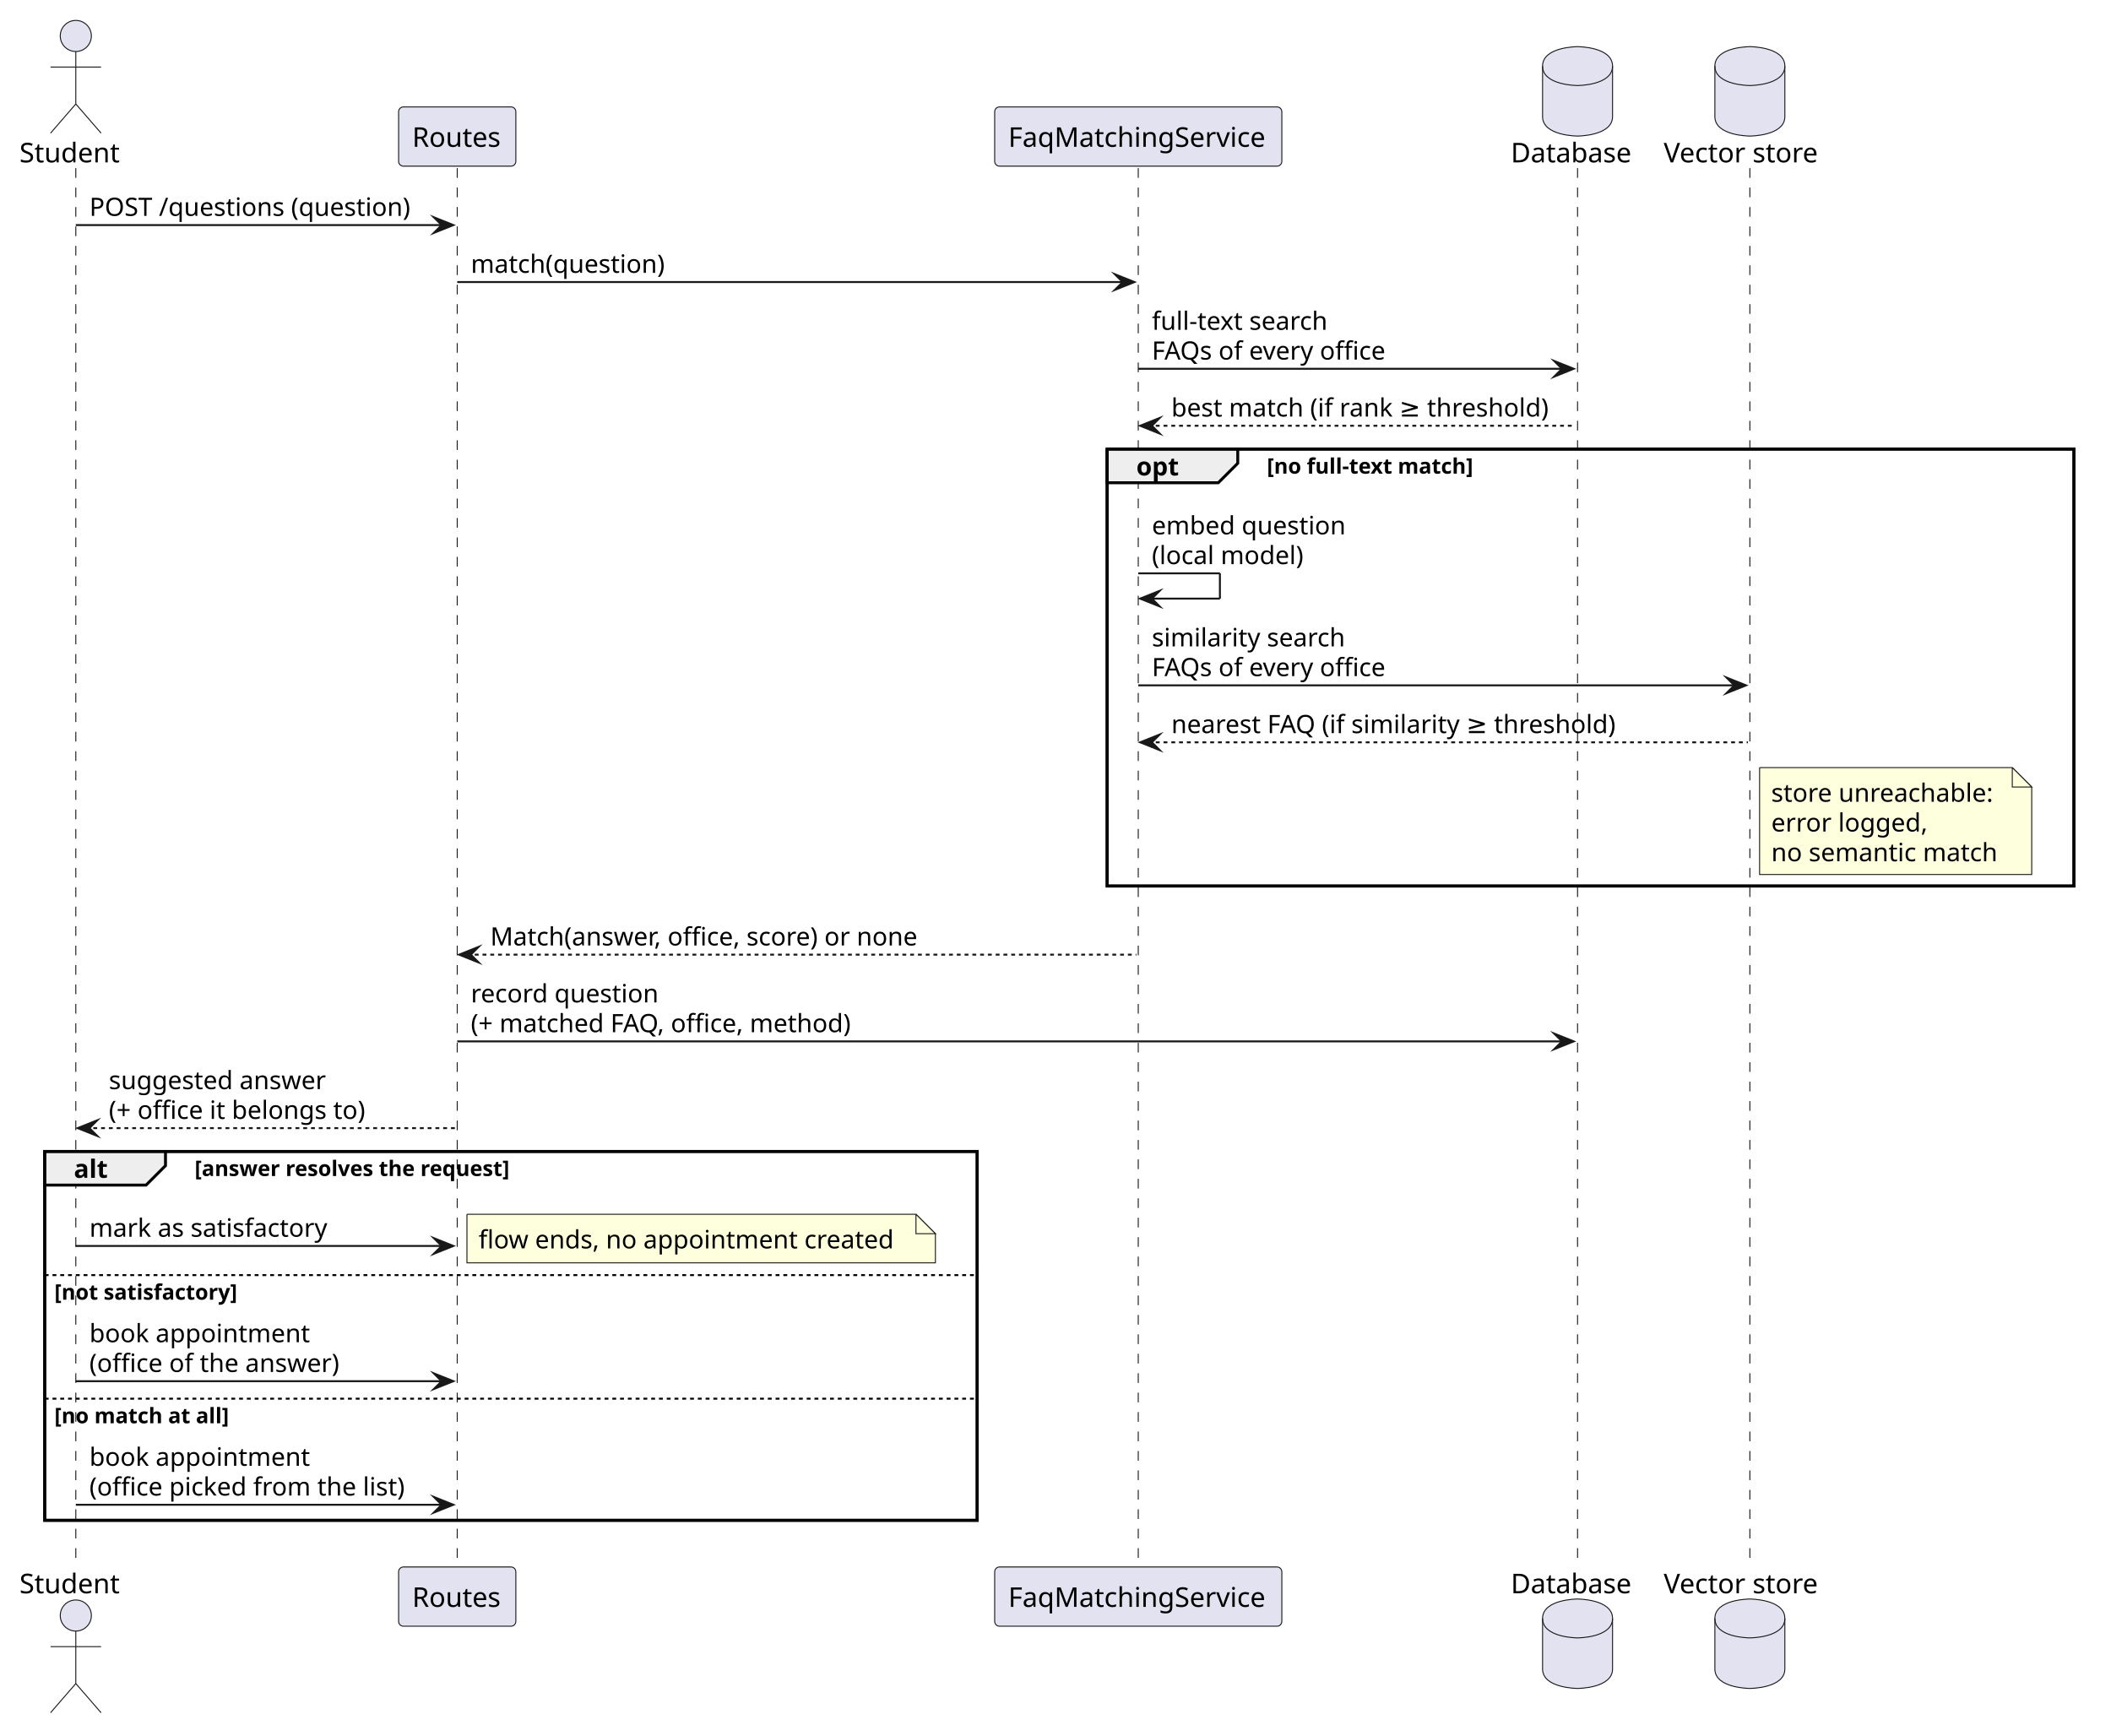
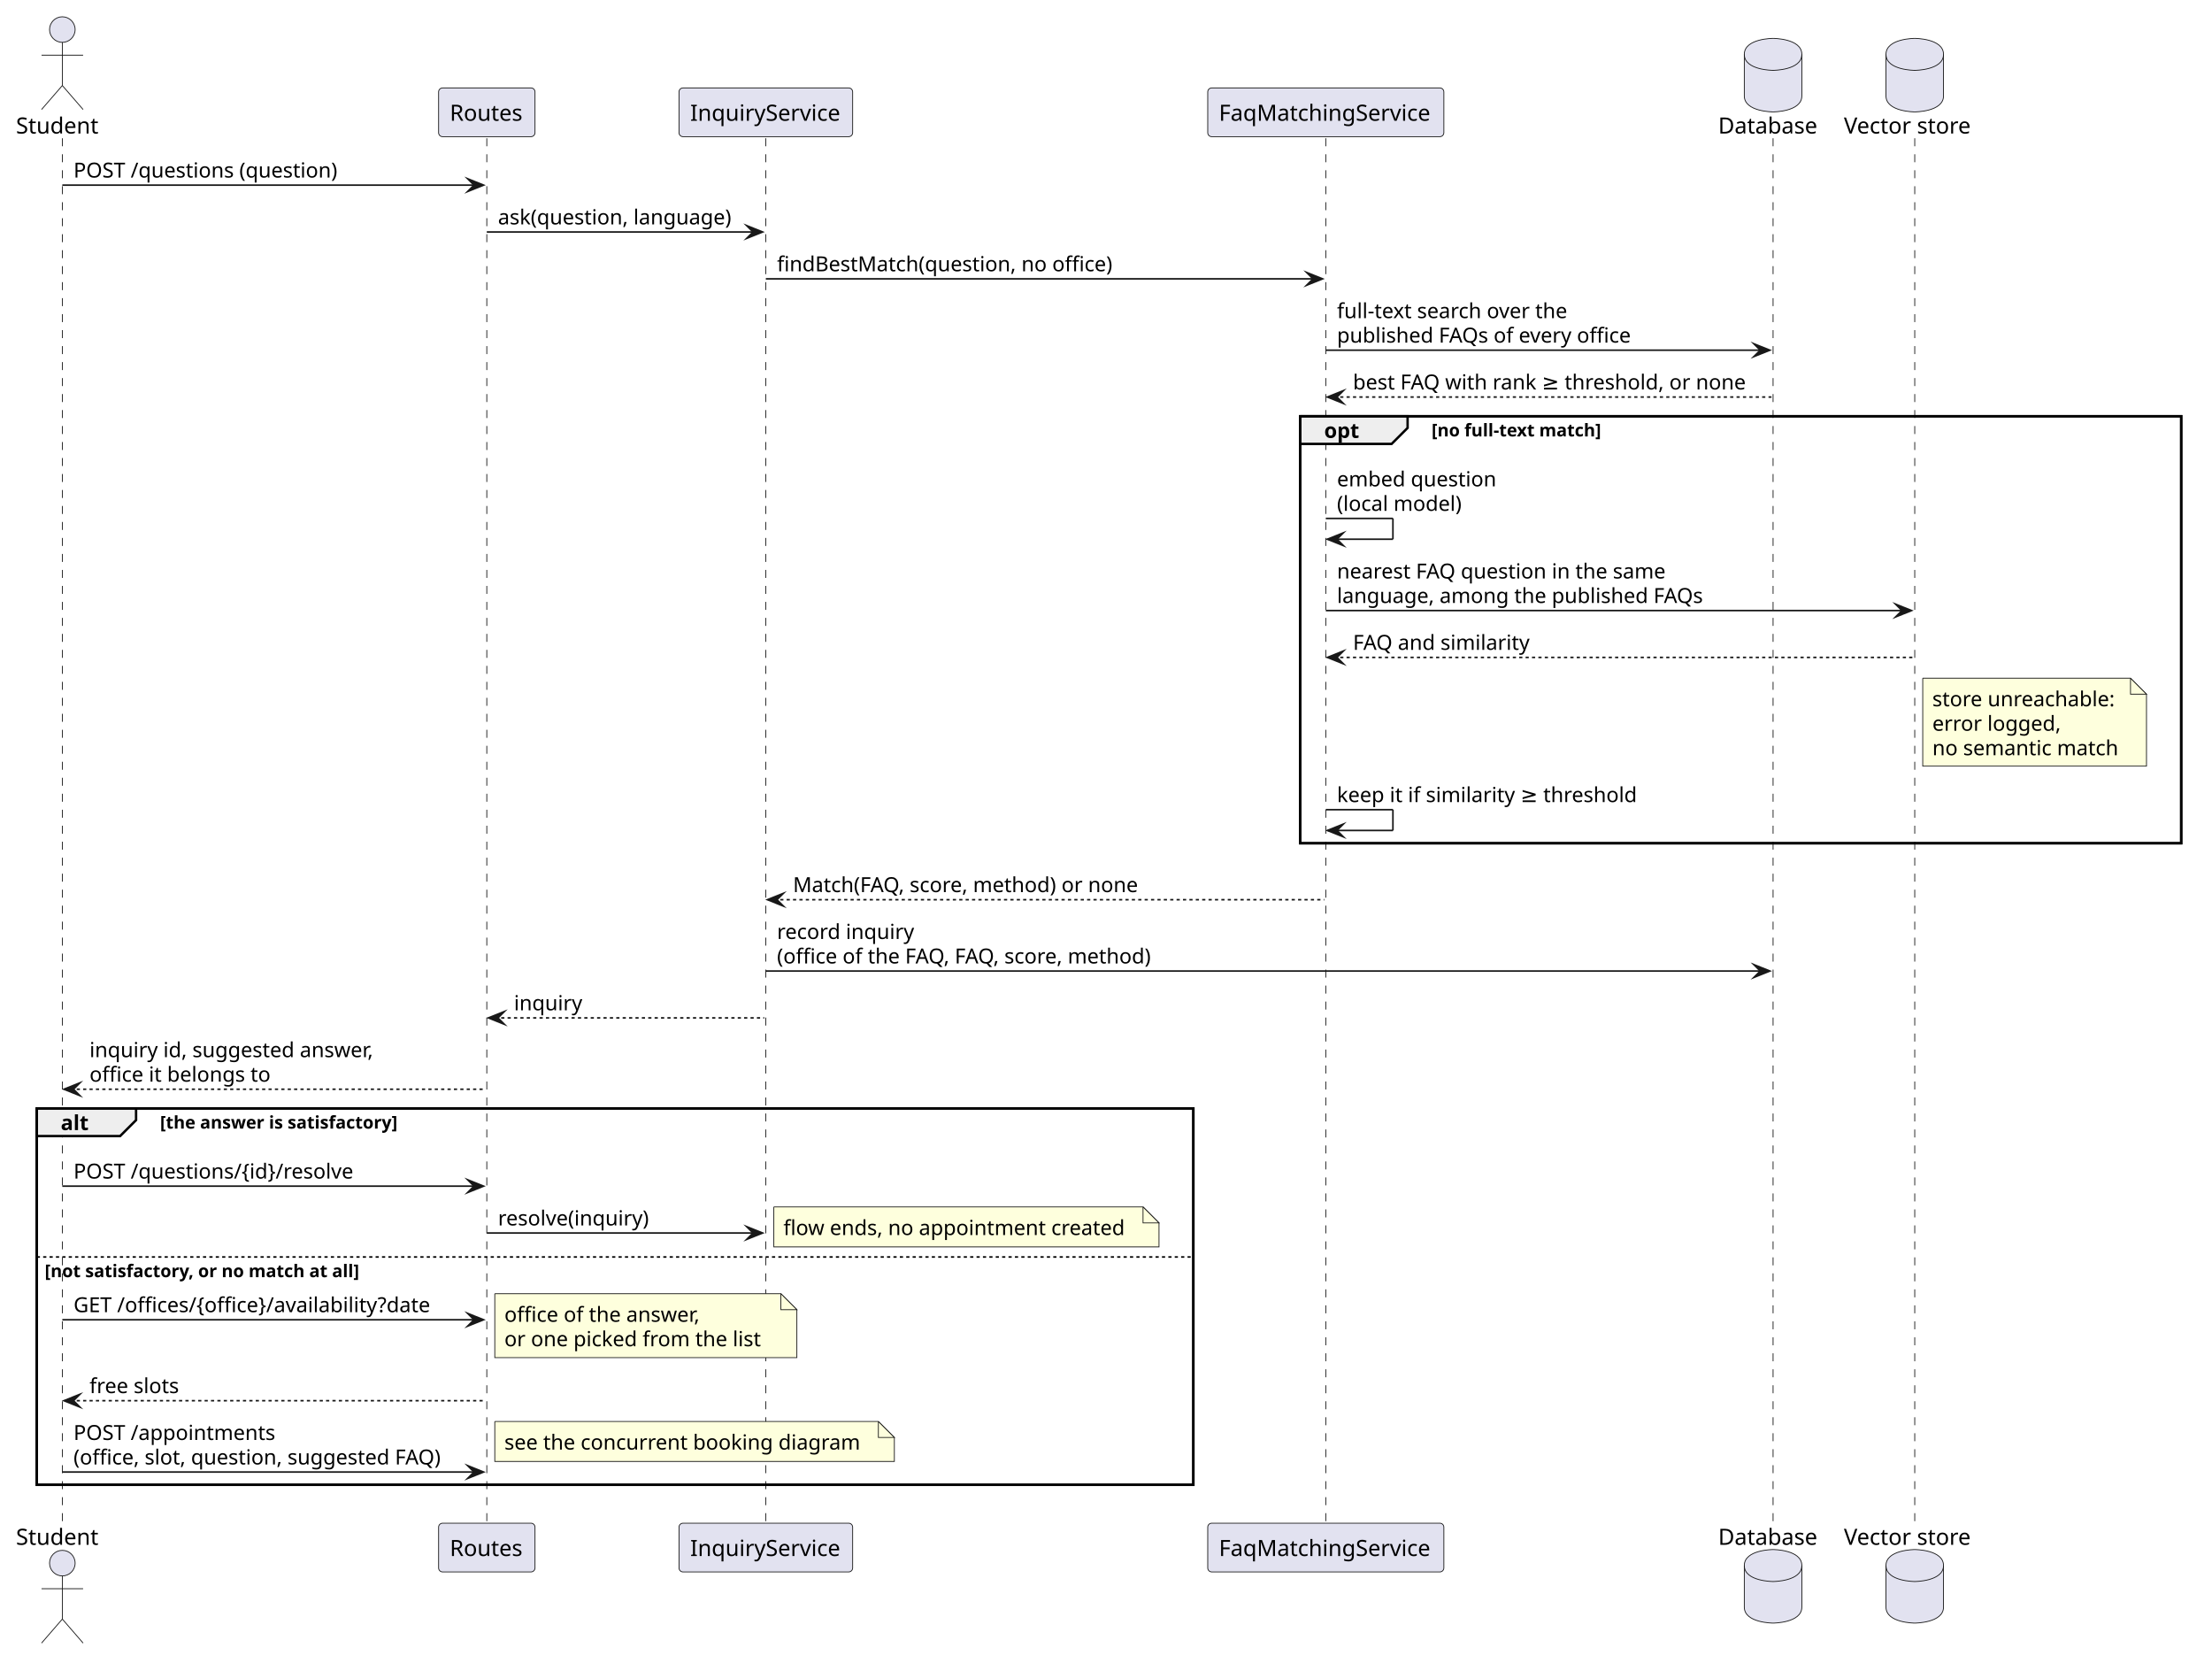
- <svg xmlns="http://www.w3.org/2000/svg" version="1.1" data-diagram-type="SEQUENCE" style="width:1086px;height:893px;background:#FFFFFF;" width="1086px" height="893px" viewBox="0 0 1086 893" zoomAndPan="magnify" preserveAspectRatio="none" contentStyleType="text/css">
+ <svg xmlns="http://www.w3.org/2000/svg" version="1.1" data-diagram-type="SEQUENCE" style="width:1384px;height:1040px;background:#FFFFFF;" width="1384px" height="1040px" viewBox="0 0 1384 1040" zoomAndPan="magnify" preserveAspectRatio="none" contentStyleType="text/css">
  <defs />
  <g font-family="sans-serif" lengthAdjust="spacing">
-     <rect x="569.577" y="231.041" width="497.354" height="224.795" fill="none" style="stroke:#000;stroke-width:1.5;" />
-     <rect x="23" y="592.389" width="479.71" height="189.773" fill="none" style="stroke:#000;stroke-width:1.5;" />
+     <rect x="813.523" y="260.352" width="551.208" height="267.105" fill="none" style="stroke:#000;stroke-width:1.5;" />
+     <rect x="23" y="693.32" width="723.657" height="235.439" fill="none" style="stroke:#000;stroke-width:1.5;" />
    <g>
-       <rect x="35.5" y="86.488" width="8" height="719.674" fill="#000" fill-opacity="0" />
-       <line x1="39" y1="86.488" x2="39" y2="806.162" style="stroke:#181818;stroke-width:0.5;stroke-dasharray:5,5;" />
+       <rect x="35.5" y="86.488" width="8" height="866.271" fill="#000" fill-opacity="0" />
+       <line x1="39" y1="86.488" x2="39" y2="952.76" style="stroke:#181818;stroke-width:0.5;stroke-dasharray:5,5;" />
    </g>
    <g>
-       <rect x="231.719" y="86.488" width="8" height="719.674" fill="#000" fill-opacity="0" />
-       <line x1="235.219" y1="86.488" x2="235.219" y2="806.162" style="stroke:#181818;stroke-width:0.5;stroke-dasharray:5,5;" />
+       <rect x="301.08" y="86.488" width="8" height="866.271" fill="#000" fill-opacity="0" />
+       <line x1="304.58" y1="86.488" x2="304.58" y2="952.76" style="stroke:#181818;stroke-width:0.5;stroke-dasharray:5,5;" />
    </g>
    <g>
-       <rect x="582.077" y="86.488" width="8" height="719.674" fill="#000" fill-opacity="0" />
-       <line x1="585.577" y1="86.488" x2="585.577" y2="806.162" style="stroke:#181818;stroke-width:0.5;stroke-dasharray:5,5;" />
+       <rect x="475.665" y="86.488" width="8" height="866.271" fill="#000" fill-opacity="0" />
+       <line x1="479.165" y1="86.488" x2="479.165" y2="952.76" style="stroke:#181818;stroke-width:0.5;stroke-dasharray:5,5;" />
    </g>
    <g>
-       <rect x="808.072" y="86.488" width="8" height="719.674" fill="#000" fill-opacity="0" />
-       <line x1="811.572" y1="86.488" x2="811.572" y2="806.162" style="stroke:#181818;stroke-width:0.5;stroke-dasharray:5,5;" />
+       <rect x="826.023" y="86.488" width="8" height="866.271" fill="#000" fill-opacity="0" />
+       <line x1="829.523" y1="86.488" x2="829.523" y2="952.76" style="stroke:#181818;stroke-width:0.5;stroke-dasharray:5,5;" />
    </g>
    <g>
-       <rect x="896.714" y="86.488" width="8" height="719.674" fill="#000" fill-opacity="0" />
-       <line x1="900.214" y1="86.488" x2="900.214" y2="806.162" style="stroke:#181818;stroke-width:0.5;stroke-dasharray:5,5;" />
+       <rect x="1105.872" y="86.488" width="8" height="866.271" fill="#000" fill-opacity="0" />
+       <line x1="1109.372" y1="86.488" x2="1109.372" y2="952.76" style="stroke:#181818;stroke-width:0.5;stroke-dasharray:5,5;" />
+     </g>
+     <g>
+       <rect x="1194.514" y="86.488" width="8" height="866.271" fill="#000" fill-opacity="0" />
+       <line x1="1198.014" y1="86.488" x2="1198.014" y2="952.76" style="stroke:#181818;stroke-width:0.5;stroke-dasharray:5,5;" />
    </g>
    <text x="10" y="83.535" fill="#000" font-size="14" textLength="52.001">Student</text>
    <ellipse cx="39" cy="18.5" rx="8" ry="8" fill="#E2E2F0" style="stroke:#181818;stroke-width:0.5;" />
    <path d="M39,26.5 L39,53.5 M26,34.5 L52,34.5 M39,53.5 L26,68.5 M39,53.5 L52,68.5" style="stroke:#181818;stroke-width:0.5;" fill="none" />
-     <rect x="205.062" y="55" width="60.313" height="30.488" fill="#E2E2F0" style="stroke:#181818;stroke-width:0.5;" rx="2.5" ry="2.5" />
-     <text x="212.062" y="75.535" fill="#000" font-size="14" textLength="46.313">Routes</text>
-     <rect x="511.711" y="55" width="147.731" height="30.488" fill="#E2E2F0" style="stroke:#181818;stroke-width:0.5;" rx="2.5" ry="2.5" />
-     <text x="518.711" y="75.535" fill="#000" font-size="14" textLength="133.731">FaqMatchingService</text>
-     <text x="777.239" y="83.535" fill="#000" font-size="14" textLength="62.665">Database</text>
-     <path d="M793.572,34 C793.572,24 811.572,24 811.572,24 C811.572,24 829.572,24 829.572,34 L829.572,60 C829.572,70 811.572,70 811.572,70 C811.572,70 793.572,70 793.572,60 L793.572,34" style="stroke:#181818;stroke-width:0.5;" fill="#E2E2F0" />
-     <path d="M793.572,34 C793.572,44 811.572,44 811.572,44 C811.572,44 829.572,44 829.572,34" style="stroke:#181818;stroke-width:0.5;" fill="none" />
-     <text x="855.904" y="83.535" fill="#000" font-size="14" textLength="82.619">Vector store</text>
-     <path d="M882.214,34 C882.214,24 900.214,24 900.214,24 C900.214,24 918.214,24 918.214,34 L918.214,60 C918.214,70 900.214,70 900.214,70 C900.214,70 882.214,70 882.214,60 L882.214,34" style="stroke:#181818;stroke-width:0.5;" fill="#E2E2F0" />
-     <path d="M882.214,34 C882.214,44 900.214,44 900.214,44 C900.214,44 918.214,44 918.214,34" style="stroke:#181818;stroke-width:0.5;" fill="none" />
-     <text x="10" y="819.697" fill="#000" font-size="14" textLength="52.001">Student</text>
-     <ellipse cx="39" cy="831.15" rx="8" ry="8" fill="#E2E2F0" style="stroke:#181818;stroke-width:0.5;" />
-     <path d="M39,839.15 L39,866.15 M26,847.15 L52,847.15 M39,866.15 L26,881.15 M39,866.15 L52,881.15" style="stroke:#181818;stroke-width:0.5;" fill="none" />
-     <rect x="205.062" y="806.162" width="60.313" height="30.488" fill="#E2E2F0" style="stroke:#181818;stroke-width:0.5;" rx="2.5" ry="2.5" />
-     <text x="212.062" y="826.697" fill="#000" font-size="14" textLength="46.313">Routes</text>
-     <rect x="511.711" y="806.162" width="147.731" height="30.488" fill="#E2E2F0" style="stroke:#181818;stroke-width:0.5;" rx="2.5" ry="2.5" />
-     <text x="518.711" y="826.697" fill="#000" font-size="14" textLength="133.731">FaqMatchingService</text>
-     <text x="777.239" y="819.697" fill="#000" font-size="14" textLength="62.665">Database</text>
-     <path d="M793.572,832.65 C793.572,822.65 811.572,822.65 811.572,822.65 C811.572,822.65 829.572,822.65 829.572,832.65 L829.572,858.65 C829.572,868.65 811.572,868.65 811.572,868.65 C811.572,868.65 793.572,868.65 793.572,858.65 L793.572,832.65" style="stroke:#181818;stroke-width:0.5;" fill="#E2E2F0" />
-     <path d="M793.572,832.65 C793.572,842.65 811.572,842.65 811.572,842.65 C811.572,842.65 829.572,842.65 829.572,832.65" style="stroke:#181818;stroke-width:0.5;" fill="none" />
-     <text x="855.904" y="819.697" fill="#000" font-size="14" textLength="82.619">Vector store</text>
-     <path d="M882.214,832.65 C882.214,822.65 900.214,822.65 900.214,822.65 C900.214,822.65 918.214,822.65 918.214,832.65 L918.214,858.65 C918.214,868.65 900.214,868.65 900.214,868.65 C900.214,868.65 882.214,868.65 882.214,858.65 L882.214,832.65" style="stroke:#181818;stroke-width:0.5;" fill="#E2E2F0" />
-     <path d="M882.214,832.65 C882.214,842.65 900.214,842.65 900.214,842.65 C900.214,842.65 918.214,842.65 918.214,832.65" style="stroke:#181818;stroke-width:0.5;" fill="none" />
-     <polygon points="223.219,111.799,233.219,115.799,223.219,119.799,227.219,115.799" fill="#181818" style="stroke:#181818;stroke-width:1;stroke-linejoin:miter;stroke-miterlimit:10;" />
-     <line x1="39" y1="115.799" x2="229.219" y2="115.799" style="stroke:#181818;stroke-width:1;" />
+     <rect x="274.423" y="55" width="60.313" height="30.488" fill="#E2E2F0" style="stroke:#181818;stroke-width:0.5;" rx="2.5" ry="2.5" />
+     <text x="281.423" y="75.535" fill="#000" font-size="14" textLength="46.313">Routes</text>
+     <rect x="424.843" y="55" width="108.644" height="30.488" fill="#E2E2F0" style="stroke:#181818;stroke-width:0.5;" rx="2.5" ry="2.5" />
+     <text x="431.843" y="75.535" fill="#000" font-size="14" textLength="94.644">InquiryService</text>
+     <rect x="755.657" y="55" width="147.731" height="30.488" fill="#E2E2F0" style="stroke:#181818;stroke-width:0.5;" rx="2.5" ry="2.5" />
+     <text x="762.657" y="75.535" fill="#000" font-size="14" textLength="133.731">FaqMatchingService</text>
+     <text x="1075.039" y="83.535" fill="#000" font-size="14" textLength="62.665">Database</text>
+     <path d="M1091.372,34 C1091.372,24 1109.372,24 1109.372,24 C1109.372,24 1127.372,24 1127.372,34 L1127.372,60 C1127.372,70 1109.372,70 1109.372,70 C1109.372,70 1091.372,70 1091.372,60 L1091.372,34" style="stroke:#181818;stroke-width:0.5;" fill="#E2E2F0" />
+     <path d="M1091.372,34 C1091.372,44 1109.372,44 1109.372,44 C1109.372,44 1127.372,44 1127.372,34" style="stroke:#181818;stroke-width:0.5;" fill="none" />
+     <text x="1153.704" y="83.535" fill="#000" font-size="14" textLength="82.619">Vector store</text>
+     <path d="M1180.014,34 C1180.014,24 1198.014,24 1198.014,24 C1198.014,24 1216.014,24 1216.014,34 L1216.014,60 C1216.014,70 1198.014,70 1198.014,70 C1198.014,70 1180.014,70 1180.014,60 L1180.014,34" style="stroke:#181818;stroke-width:0.5;" fill="#E2E2F0" />
+     <path d="M1180.014,34 C1180.014,44 1198.014,44 1198.014,44 C1198.014,44 1216.014,44 1216.014,34" style="stroke:#181818;stroke-width:0.5;" fill="none" />
+     <text x="10" y="966.295" fill="#000" font-size="14" textLength="52.001">Student</text>
+     <ellipse cx="39" cy="977.748" rx="8" ry="8" fill="#E2E2F0" style="stroke:#181818;stroke-width:0.5;" />
+     <path d="M39,985.748 L39,1012.748 M26,993.748 L52,993.748 M39,1012.748 L26,1027.748 M39,1012.748 L52,1027.748" style="stroke:#181818;stroke-width:0.5;" fill="none" />
+     <rect x="274.423" y="952.76" width="60.313" height="30.488" fill="#E2E2F0" style="stroke:#181818;stroke-width:0.5;" rx="2.5" ry="2.5" />
+     <text x="281.423" y="973.295" fill="#000" font-size="14" textLength="46.313">Routes</text>
+     <rect x="424.843" y="952.76" width="108.644" height="30.488" fill="#E2E2F0" style="stroke:#181818;stroke-width:0.5;" rx="2.5" ry="2.5" />
+     <text x="431.843" y="973.295" fill="#000" font-size="14" textLength="94.644">InquiryService</text>
+     <rect x="755.657" y="952.76" width="147.731" height="30.488" fill="#E2E2F0" style="stroke:#181818;stroke-width:0.5;" rx="2.5" ry="2.5" />
+     <text x="762.657" y="973.295" fill="#000" font-size="14" textLength="133.731">FaqMatchingService</text>
+     <text x="1075.039" y="966.295" fill="#000" font-size="14" textLength="62.665">Database</text>
+     <path d="M1091.372,979.248 C1091.372,969.248 1109.372,969.248 1109.372,969.248 C1109.372,969.248 1127.372,969.248 1127.372,979.248 L1127.372,1005.248 C1127.372,1015.248 1109.372,1015.248 1109.372,1015.248 C1109.372,1015.248 1091.372,1015.248 1091.372,1005.248 L1091.372,979.248" style="stroke:#181818;stroke-width:0.5;" fill="#E2E2F0" />
+     <path d="M1091.372,979.248 C1091.372,989.248 1109.372,989.248 1109.372,989.248 C1109.372,989.248 1127.372,989.248 1127.372,979.248" style="stroke:#181818;stroke-width:0.5;" fill="none" />
+     <text x="1153.704" y="966.295" fill="#000" font-size="14" textLength="82.619">Vector store</text>
+     <path d="M1180.014,979.248 C1180.014,969.248 1198.014,969.248 1198.014,969.248 C1198.014,969.248 1216.014,969.248 1216.014,979.248 L1216.014,1005.248 C1216.014,1015.248 1198.014,1015.248 1198.014,1015.248 C1198.014,1015.248 1180.014,1015.248 1180.014,1005.248 L1180.014,979.248" style="stroke:#181818;stroke-width:0.5;" fill="#E2E2F0" />
+     <path d="M1180.014,979.248 C1180.014,989.248 1198.014,989.248 1198.014,989.248 C1198.014,989.248 1216.014,989.248 1216.014,979.248" style="stroke:#181818;stroke-width:0.5;" fill="none" />
+     <polygon points="292.58,111.799,302.58,115.799,292.58,119.799,296.58,115.799" fill="#181818" style="stroke:#181818;stroke-width:1;stroke-linejoin:miter;stroke-miterlimit:10;" />
+     <line x1="39" y1="115.799" x2="298.58" y2="115.799" style="stroke:#181818;stroke-width:1;" />
    <text x="46" y="111.057" fill="#000" font-size="13" textLength="172.218">POST /questions (question)</text>
-     <polygon points="573.577,141.109,583.577,145.109,573.577,149.109,577.577,145.109" fill="#181818" style="stroke:#181818;stroke-width:1;stroke-linejoin:miter;stroke-miterlimit:10;" />
-     <line x1="235.219" y1="145.109" x2="579.577" y2="145.109" style="stroke:#181818;stroke-width:1;" />
-     <text x="242.219" y="140.367" fill="#000" font-size="13" textLength="102.153">match(question)</text>
-     <polygon points="799.572,185.73,809.572,189.73,799.572,193.73,803.572,189.73" fill="#181818" style="stroke:#181818;stroke-width:1;stroke-linejoin:miter;stroke-miterlimit:10;" />
-     <line x1="585.577" y1="189.73" x2="805.572" y2="189.73" style="stroke:#181818;stroke-width:1;" />
-     <text x="592.577" y="169.678" fill="#000" font-size="13" textLength="98.033">full-text search</text>
-     <text x="592.577" y="184.988" fill="#000" font-size="13" textLength="126.299">FAQs of every office</text>
-     <polygon points="596.577,215.041,586.577,219.041,596.577,223.041,592.577,219.041" fill="#181818" style="stroke:#181818;stroke-width:1;stroke-linejoin:miter;stroke-miterlimit:10;" />
-     <line x1="590.577" y1="219.041" x2="810.572" y2="219.041" style="stroke:#181818;stroke-width:1;stroke-dasharray:2,2;" />
-     <text x="602.577" y="214.299" fill="#000" font-size="13" textLength="201.995">best match (if rank ≥ threshold)</text>
-     <path d="M569.577,231.041 L636.762,231.041 L636.762,238.352 L626.762,248.352 L569.577,248.352 L569.577,231.041" style="stroke:#000;stroke-width:1.5;" fill="#EEE" />
-     <rect x="569.577" y="231.041" width="497.354" height="224.795" fill="none" style="stroke:#000;stroke-width:1.5;" />
-     <text x="584.577" y="244.609" fill="#000" font-size="13" textLength="22.185" font-weight="700">opt</text>
-     <text x="651.762" y="243.676" fill="#000" font-size="11" textLength="112.148" font-weight="700">[no full-text match]</text>
-     <line x1="585.577" y1="294.973" x2="627.577" y2="294.973" style="stroke:#181818;stroke-width:1;" />
-     <line x1="627.577" y1="294.973" x2="627.577" y2="307.973" style="stroke:#181818;stroke-width:1;" />
-     <line x1="586.577" y1="307.973" x2="627.577" y2="307.973" style="stroke:#181818;stroke-width:1;" />
-     <polygon points="596.577,303.973,586.577,307.973,596.577,311.973,592.577,307.973" fill="#181818" style="stroke:#181818;stroke-width:1;stroke-linejoin:miter;stroke-miterlimit:10;" />
-     <text x="592.577" y="274.92" fill="#000" font-size="13" textLength="101.893">embed question</text>
-     <text x="592.577" y="290.23" fill="#000" font-size="13" textLength="81.212">(local model)</text>
-     <polygon points="888.214,348.594,898.214,352.594,888.214,356.594,892.214,352.594" fill="#181818" style="stroke:#181818;stroke-width:1;stroke-linejoin:miter;stroke-miterlimit:10;" />
-     <line x1="585.577" y1="352.594" x2="894.214" y2="352.594" style="stroke:#181818;stroke-width:1;" />
-     <text x="592.577" y="332.541" fill="#000" font-size="13" textLength="103.156">similarity search</text>
-     <text x="592.577" y="347.852" fill="#000" font-size="13" textLength="126.299">FAQs of every office</text>
-     <polygon points="596.577,377.904,586.577,381.904,596.577,385.904,592.577,381.904" fill="#181818" style="stroke:#181818;stroke-width:1;stroke-linejoin:miter;stroke-miterlimit:10;" />
-     <line x1="590.577" y1="381.904" x2="899.214" y2="381.904" style="stroke:#181818;stroke-width:1;stroke-dasharray:2,2;" />
-     <text x="602.577" y="377.162" fill="#000" font-size="13" textLength="238.539">nearest FAQ (if similarity ≥ threshold)</text>
-     <path d="M905.214,394.904 L905.214,449.904 L1045.214,449.904 L1045.214,404.904 L1035.214,394.904 L905.214,394.904" style="stroke:#181818;stroke-width:0.5;" fill="#FEFFDD" />
-     <path d="M1035.214,394.904 L1035.214,404.904 L1045.214,404.904 L1035.214,394.904" style="stroke:#181818;stroke-width:0.5;" fill="#FEFFDD" />
-     <text x="911.214" y="412.473" fill="#000" font-size="13" textLength="117.229">store unreachable:</text>
-     <text x="911.214" y="427.783" fill="#000" font-size="13" textLength="82.792">error logged,</text>
-     <text x="911.214" y="443.094" fill="#000" font-size="13" textLength="119.717">no semantic match</text>
-     <polygon points="246.219,487.146,236.219,491.146,246.219,495.146,242.219,491.146" fill="#181818" style="stroke:#181818;stroke-width:1;stroke-linejoin:miter;stroke-miterlimit:10;" />
-     <line x1="240.219" y1="491.146" x2="584.577" y2="491.146" style="stroke:#181818;stroke-width:1;stroke-dasharray:2,2;" />
-     <text x="252.219" y="486.404" fill="#000" font-size="13" textLength="229.258">Match(answer, office, score) or none</text>
-     <polygon points="799.572,531.768,809.572,535.768,799.572,539.768,803.572,535.768" fill="#181818" style="stroke:#181818;stroke-width:1;stroke-linejoin:miter;stroke-miterlimit:10;" />
-     <line x1="235.219" y1="535.768" x2="805.572" y2="535.768" style="stroke:#181818;stroke-width:1;" />
-     <text x="242.219" y="515.715" fill="#000" font-size="13" textLength="99.614">record question</text>
-     <text x="242.219" y="531.025" fill="#000" font-size="13" textLength="207.518">(+ matched FAQ, office, method)</text>
-     <polygon points="50,576.389,40,580.389,50,584.389,46,580.389" fill="#181818" style="stroke:#181818;stroke-width:1;stroke-linejoin:miter;stroke-miterlimit:10;" />
-     <line x1="44" y1="580.389" x2="234.219" y2="580.389" style="stroke:#181818;stroke-width:1;stroke-dasharray:2,2;" />
-     <text x="56" y="560.336" fill="#000" font-size="13" textLength="113.629">suggested answer</text>
-     <text x="56" y="575.646" fill="#000" font-size="13" textLength="141.883">(+ office it belongs to)</text>
-     <path d="M23,592.389 L85.139,592.389 L85.139,599.699 L75.139,609.699 L23,609.699 L23,592.389" style="stroke:#000;stroke-width:1.5;" fill="#EEE" />
-     <rect x="23" y="592.389" width="479.71" height="189.773" fill="none" style="stroke:#000;stroke-width:1.5;" />
-     <text x="38" y="605.957" fill="#000" font-size="13" textLength="17.139" font-weight="700">alt</text>
-     <text x="100.139" y="605.023" fill="#000" font-size="11" textLength="168.545" font-weight="700">[answer resolves the request]</text>
-     <polygon points="223.219,637.01,233.219,641.01,223.219,645.01,227.219,641.01" fill="#181818" style="stroke:#181818;stroke-width:1;stroke-linejoin:miter;stroke-miterlimit:10;" />
-     <line x1="39" y1="641.01" x2="229.219" y2="641.01" style="stroke:#181818;stroke-width:1;" />
-     <text x="46" y="636.268" fill="#000" font-size="13" textLength="126.896">mark as satisfactory</text>
-     <path d="M240.219,624.699 L240.219,649.699 L481.219,649.699 L481.219,634.699 L471.219,624.699 L240.219,624.699" style="stroke:#181818;stroke-width:0.5;" fill="#FEFFDD" />
-     <path d="M471.219,624.699 L471.219,634.699 L481.219,634.699 L471.219,624.699" style="stroke:#181818;stroke-width:0.5;" fill="#FEFFDD" />
-     <text x="246.219" y="642.268" fill="#000" font-size="13" textLength="220.492">flow ends, no appointment created</text>
-     <line x1="23" y1="656.01" x2="502.711" y2="656.01" style="stroke:#000;stroke-width:1;stroke-dasharray:2,2;" />
-     <text x="28" y="668.645" fill="#000" font-size="11" textLength="97.206" font-weight="700">[not satisfactory]</text>
-     <polygon points="223.219,706.586,233.219,710.586,223.219,714.586,227.219,710.586" fill="#181818" style="stroke:#181818;stroke-width:1;stroke-linejoin:miter;stroke-miterlimit:10;" />
-     <line x1="39" y1="710.586" x2="229.219" y2="710.586" style="stroke:#181818;stroke-width:1;" />
-     <text x="46" y="690.533" fill="#000" font-size="13" textLength="116.391">book appointment</text>
-     <text x="46" y="705.844" fill="#000" font-size="13" textLength="133.39">(office of the answer)</text>
-     <line x1="23" y1="719.586" x2="502.711" y2="719.586" style="stroke:#000;stroke-width:1;stroke-dasharray:2,2;" />
-     <text x="28" y="732.221" fill="#000" font-size="11" textLength="92.496" font-weight="700">[no match at all]</text>
-     <polygon points="223.219,770.162,233.219,774.162,223.219,778.162,227.219,774.162" fill="#181818" style="stroke:#181818;stroke-width:1;stroke-linejoin:miter;stroke-miterlimit:10;" />
-     <line x1="39" y1="774.162" x2="229.219" y2="774.162" style="stroke:#181818;stroke-width:1;" />
-     <text x="46" y="754.109" fill="#000" font-size="13" textLength="116.391">book appointment</text>
-     <text x="46" y="769.42" fill="#000" font-size="13" textLength="171.133">(office picked from the list)</text>
+     <polygon points="467.165,141.109,477.165,145.109,467.165,149.109,471.165,145.109" fill="#181818" style="stroke:#181818;stroke-width:1;stroke-linejoin:miter;stroke-miterlimit:10;" />
+     <line x1="304.58" y1="145.109" x2="473.165" y2="145.109" style="stroke:#181818;stroke-width:1;" />
+     <text x="311.58" y="140.367" fill="#000" font-size="13" textLength="150.585">ask(question, language)</text>
+     <polygon points="817.523,170.42,827.523,174.42,817.523,178.42,821.523,174.42" fill="#181818" style="stroke:#181818;stroke-width:1;stroke-linejoin:miter;stroke-miterlimit:10;" />
+     <line x1="479.165" y1="174.42" x2="823.523" y2="174.42" style="stroke:#181818;stroke-width:1;" />
+     <text x="486.165" y="169.678" fill="#000" font-size="13" textLength="215.808">findBestMatch(question, no office)</text>
+     <polygon points="1097.372,215.041,1107.372,219.041,1097.372,223.041,1101.372,219.041" fill="#181818" style="stroke:#181818;stroke-width:1;stroke-linejoin:miter;stroke-miterlimit:10;" />
+     <line x1="829.523" y1="219.041" x2="1103.372" y2="219.041" style="stroke:#181818;stroke-width:1;" />
+     <text x="836.523" y="198.988" fill="#000" font-size="13" textLength="153.708">full-text search over the</text>
+     <text x="836.523" y="214.299" fill="#000" font-size="13" textLength="192.48">published FAQs of every office</text>
+     <polygon points="840.523,244.352,830.523,248.352,840.523,252.352,836.523,248.352" fill="#181818" style="stroke:#181818;stroke-width:1;stroke-linejoin:miter;stroke-miterlimit:10;" />
+     <line x1="834.523" y1="248.352" x2="1108.372" y2="248.352" style="stroke:#181818;stroke-width:1;stroke-dasharray:2,2;" />
+     <text x="846.523" y="243.609" fill="#000" font-size="13" textLength="255.849">best FAQ with rank ≥ threshold, or none</text>
+     <path d="M813.523,260.352 L880.708,260.352 L880.708,267.662 L870.708,277.662 L813.523,277.662 L813.523,260.352" style="stroke:#000;stroke-width:1.5;" fill="#EEE" />
+     <rect x="813.523" y="260.352" width="551.208" height="267.105" fill="none" style="stroke:#000;stroke-width:1.5;" />
+     <text x="828.523" y="273.92" fill="#000" font-size="13" textLength="22.185" font-weight="700">opt</text>
+     <text x="895.708" y="272.986" fill="#000" font-size="11" textLength="112.148" font-weight="700">[no full-text match]</text>
+     <line x1="829.523" y1="324.283" x2="871.523" y2="324.283" style="stroke:#181818;stroke-width:1;" />
+     <line x1="871.523" y1="324.283" x2="871.523" y2="337.283" style="stroke:#181818;stroke-width:1;" />
+     <line x1="830.523" y1="337.283" x2="871.523" y2="337.283" style="stroke:#181818;stroke-width:1;" />
+     <polygon points="840.523,333.283,830.523,337.283,840.523,341.283,836.523,337.283" fill="#181818" style="stroke:#181818;stroke-width:1;stroke-linejoin:miter;stroke-miterlimit:10;" />
+     <text x="836.523" y="304.23" fill="#000" font-size="13" textLength="101.893">embed question</text>
+     <text x="836.523" y="319.541" fill="#000" font-size="13" textLength="81.212">(local model)</text>
+     <polygon points="1186.014,377.904,1196.014,381.904,1186.014,385.904,1190.014,381.904" fill="#181818" style="stroke:#181818;stroke-width:1;stroke-linejoin:miter;stroke-miterlimit:10;" />
+     <line x1="829.523" y1="381.904" x2="1192.014" y2="381.904" style="stroke:#181818;stroke-width:1;" />
+     <text x="836.523" y="361.852" fill="#000" font-size="13" textLength="213.123">nearest FAQ question in the same</text>
+     <text x="836.523" y="377.162" fill="#000" font-size="13" textLength="236.653">language, among the published FAQs</text>
+     <polygon points="840.523,407.215,830.523,411.215,840.523,415.215,836.523,411.215" fill="#181818" style="stroke:#181818;stroke-width:1;stroke-linejoin:miter;stroke-miterlimit:10;" />
+     <line x1="834.523" y1="411.215" x2="1197.014" y2="411.215" style="stroke:#181818;stroke-width:1;stroke-dasharray:2,2;" />
+     <text x="846.523" y="406.473" fill="#000" font-size="13" textLength="115.642">FAQ and similarity</text>
+     <path d="M1203.014,424.215 L1203.014,479.215 L1343.014,479.215 L1343.014,434.215 L1333.014,424.215 L1203.014,424.215" style="stroke:#181818;stroke-width:0.5;" fill="#FEFFDD" />
+     <path d="M1333.014,424.215 L1333.014,434.215 L1343.014,434.215 L1333.014,424.215" style="stroke:#181818;stroke-width:0.5;" fill="#FEFFDD" />
+     <text x="1209.014" y="441.783" fill="#000" font-size="13" textLength="117.229">store unreachable:</text>
+     <text x="1209.014" y="457.094" fill="#000" font-size="13" textLength="82.792">error logged,</text>
+     <text x="1209.014" y="472.404" fill="#000" font-size="13" textLength="119.717">no semantic match</text>
+     <line x1="829.523" y1="506.457" x2="871.523" y2="506.457" style="stroke:#181818;stroke-width:1;" />
+     <line x1="871.523" y1="506.457" x2="871.523" y2="519.457" style="stroke:#181818;stroke-width:1;" />
+     <line x1="830.523" y1="519.457" x2="871.523" y2="519.457" style="stroke:#181818;stroke-width:1;" />
+     <polygon points="840.523,515.457,830.523,519.457,840.523,523.457,836.523,519.457" fill="#181818" style="stroke:#181818;stroke-width:1;stroke-linejoin:miter;stroke-miterlimit:10;" />
+     <text x="836.523" y="501.715" fill="#000" font-size="13" textLength="196.39">keep it if similarity ≥ threshold</text>
+     <polygon points="490.165,558.768,480.165,562.768,490.165,566.768,486.165,562.768" fill="#181818" style="stroke:#181818;stroke-width:1;stroke-linejoin:miter;stroke-miterlimit:10;" />
+     <line x1="484.165" y1="562.768" x2="828.523" y2="562.768" style="stroke:#181818;stroke-width:1;stroke-dasharray:2,2;" />
+     <text x="496.165" y="558.025" fill="#000" font-size="13" textLength="224.117">Match(FAQ, score, method) or none</text>
+     <polygon points="1097.372,603.389,1107.372,607.389,1097.372,611.389,1101.372,607.389" fill="#181818" style="stroke:#181818;stroke-width:1;stroke-linejoin:miter;stroke-miterlimit:10;" />
+     <line x1="479.165" y1="607.389" x2="1103.372" y2="607.389" style="stroke:#181818;stroke-width:1;" />
+     <text x="486.165" y="587.336" fill="#000" font-size="13" textLength="88.766">record inquiry</text>
+     <text x="486.165" y="602.646" fill="#000" font-size="13" textLength="248.003">(office of the FAQ, FAQ, score, method)</text>
+     <polygon points="315.58,632.699,305.58,636.699,315.58,640.699,311.58,636.699" fill="#181818" style="stroke:#181818;stroke-width:1;stroke-linejoin:miter;stroke-miterlimit:10;" />
+     <line x1="309.58" y1="636.699" x2="478.165" y2="636.699" style="stroke:#181818;stroke-width:1;stroke-dasharray:2,2;" />
+     <text x="321.58" y="631.957" fill="#000" font-size="13" textLength="43.945">inquiry</text>
+     <polygon points="50,677.32,40,681.32,50,685.32,46,681.32" fill="#181818" style="stroke:#181818;stroke-width:1;stroke-linejoin:miter;stroke-miterlimit:10;" />
+     <line x1="44" y1="681.32" x2="303.58" y2="681.32" style="stroke:#181818;stroke-width:1;stroke-dasharray:2,2;" />
+     <text x="56" y="661.268" fill="#000" font-size="13" textLength="185.967">inquiry id, suggested answer,</text>
+     <text x="56" y="676.578" fill="#000" font-size="13" textLength="118.98">office it belongs to</text>
+     <path d="M23,693.32 L85.139,693.32 L85.139,700.631 L75.139,710.631 L23,710.631 L23,693.32" style="stroke:#000;stroke-width:1.5;" fill="#EEE" />
+     <rect x="23" y="693.32" width="723.657" height="235.439" fill="none" style="stroke:#000;stroke-width:1.5;" />
+     <text x="38" y="706.889" fill="#000" font-size="13" textLength="17.139" font-weight="700">alt</text>
+     <text x="100.139" y="705.955" fill="#000" font-size="11" textLength="154.521" font-weight="700">[the answer is satisfactory]</text>
+     <polygon points="292.58,737.941,302.58,741.941,292.58,745.941,296.58,741.941" fill="#181818" style="stroke:#181818;stroke-width:1;stroke-linejoin:miter;stroke-miterlimit:10;" />
+     <line x1="39" y1="741.941" x2="298.58" y2="741.941" style="stroke:#181818;stroke-width:1;" />
+     <text x="46" y="737.199" fill="#000" font-size="13" textLength="183.79">POST /questions/{id}/resolve</text>
+     <polygon points="467.165,767.252,477.165,771.252,467.165,775.252,471.165,771.252" fill="#181818" style="stroke:#181818;stroke-width:1;stroke-linejoin:miter;stroke-miterlimit:10;" />
+     <line x1="304.58" y1="771.252" x2="473.165" y2="771.252" style="stroke:#181818;stroke-width:1;" />
+     <text x="311.58" y="766.51" fill="#000" font-size="13" textLength="97.303">resolve(inquiry)</text>
+     <path d="M484.165,754.941 L484.165,779.941 L725.165,779.941 L725.165,764.941 L715.165,754.941 L484.165,754.941" style="stroke:#181818;stroke-width:0.5;" fill="#FEFFDD" />
+     <path d="M715.165,754.941 L715.165,764.941 L725.165,764.941 L715.165,754.941" style="stroke:#181818;stroke-width:0.5;" fill="#FEFFDD" />
+     <text x="490.165" y="772.51" fill="#000" font-size="13" textLength="220.492">flow ends, no appointment created</text>
+     <line x1="23" y1="786.252" x2="746.657" y2="786.252" style="stroke:#000;stroke-width:1;stroke-dasharray:2,2;" />
+     <text x="28" y="798.887" fill="#000" font-size="11" textLength="203.543" font-weight="700">[not satisfactory, or no match at all]</text>
+     <polygon points="292.58,821.518,302.58,825.518,292.58,829.518,296.58,825.518" fill="#181818" style="stroke:#181818;stroke-width:1;stroke-linejoin:miter;stroke-miterlimit:10;" />
+     <line x1="39" y1="825.518" x2="298.58" y2="825.518" style="stroke:#181818;stroke-width:1;" />
+     <text x="46" y="820.775" fill="#000" font-size="13" textLength="234.559">GET /offices/{office}/availability?date</text>
+     <path d="M309.58,809.207 L309.58,849.207 L498.58,849.207 L498.58,819.207 L488.58,809.207 L309.58,809.207" style="stroke:#181818;stroke-width:0.5;" fill="#FEFFDD" />
+     <path d="M488.58,809.207 L488.58,819.207 L498.58,819.207 L488.58,809.207" style="stroke:#181818;stroke-width:0.5;" fill="#FEFFDD" />
+     <text x="315.58" y="826.775" fill="#000" font-size="13" textLength="129.048">office of the answer,</text>
+     <text x="315.58" y="842.086" fill="#000" font-size="13" textLength="168.188">or one picked from the list</text>
+     <polygon points="50,872.139,40,876.139,50,880.139,46,876.139" fill="#181818" style="stroke:#181818;stroke-width:1;stroke-linejoin:miter;stroke-miterlimit:10;" />
+     <line x1="44" y1="876.139" x2="303.58" y2="876.139" style="stroke:#181818;stroke-width:1;stroke-dasharray:2,2;" />
+     <text x="56" y="871.396" fill="#000" font-size="13" textLength="58.557">free slots</text>
+     <polygon points="292.58,916.76,302.58,920.76,292.58,924.76,296.58,920.76" fill="#181818" style="stroke:#181818;stroke-width:1;stroke-linejoin:miter;stroke-miterlimit:10;" />
+     <line x1="39" y1="920.76" x2="298.58" y2="920.76" style="stroke:#181818;stroke-width:1;" />
+     <text x="46" y="900.707" fill="#000" font-size="13" textLength="130.59">POST /appointments</text>
+     <text x="46" y="916.018" fill="#000" font-size="13" textLength="241.579">(office, slot, question, suggested FAQ)</text>
+     <path d="M309.58,889.139 L309.58,914.139 L559.58,914.139 L559.58,899.139 L549.58,889.139 L309.58,889.139" style="stroke:#181818;stroke-width:0.5;" fill="#FEFFDD" />
+     <path d="M549.58,889.139 L549.58,899.139 L559.58,899.139 L549.58,889.139" style="stroke:#181818;stroke-width:0.5;" fill="#FEFFDD" />
+     <text x="315.58" y="906.707" fill="#000" font-size="13" textLength="229.531">see the concurrent booking diagram</text>
  </g>
</svg>
